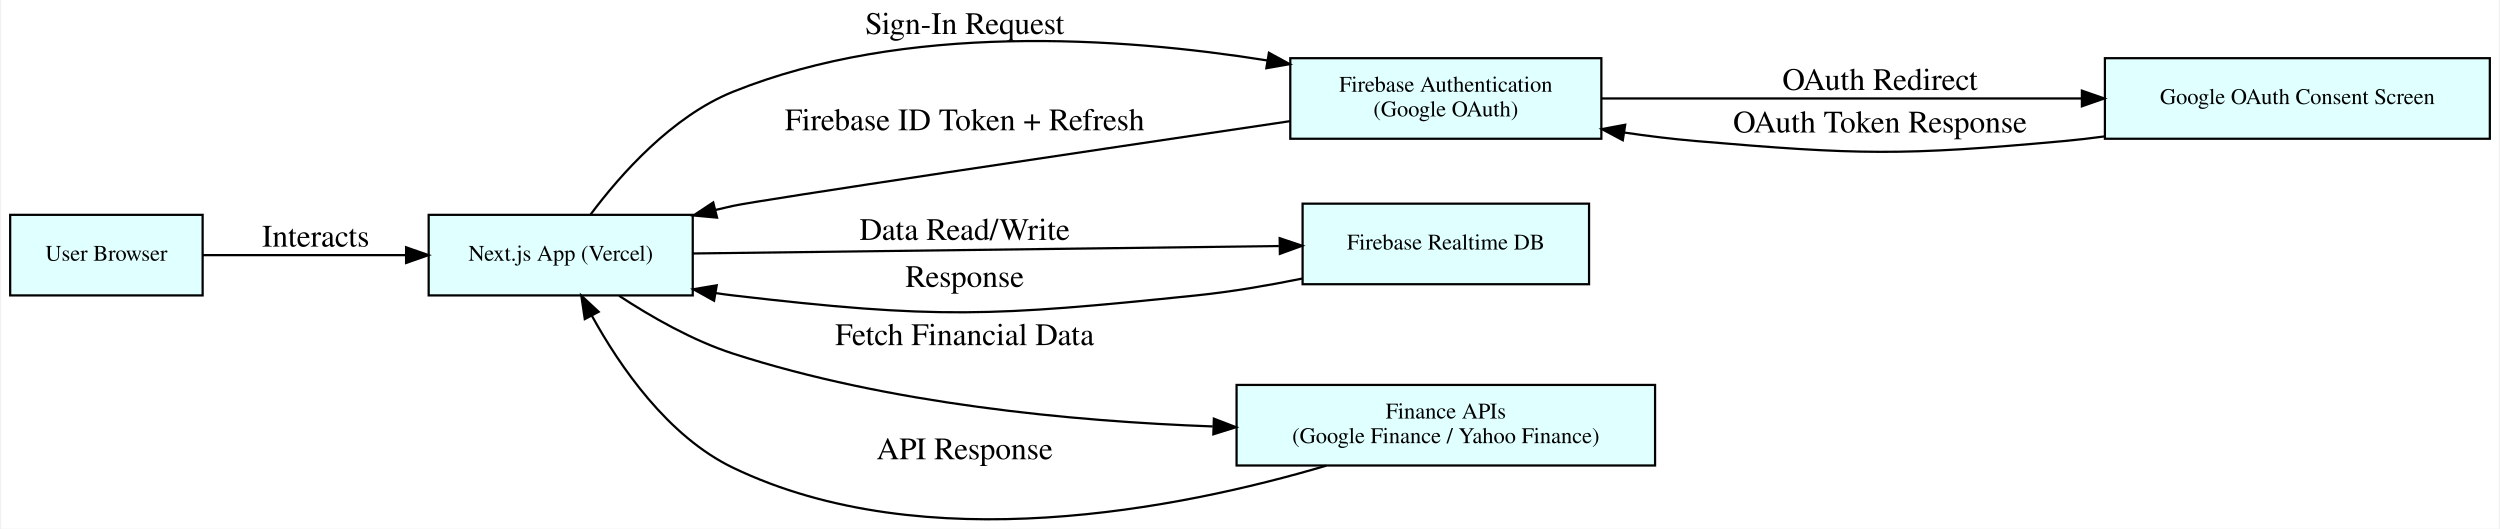
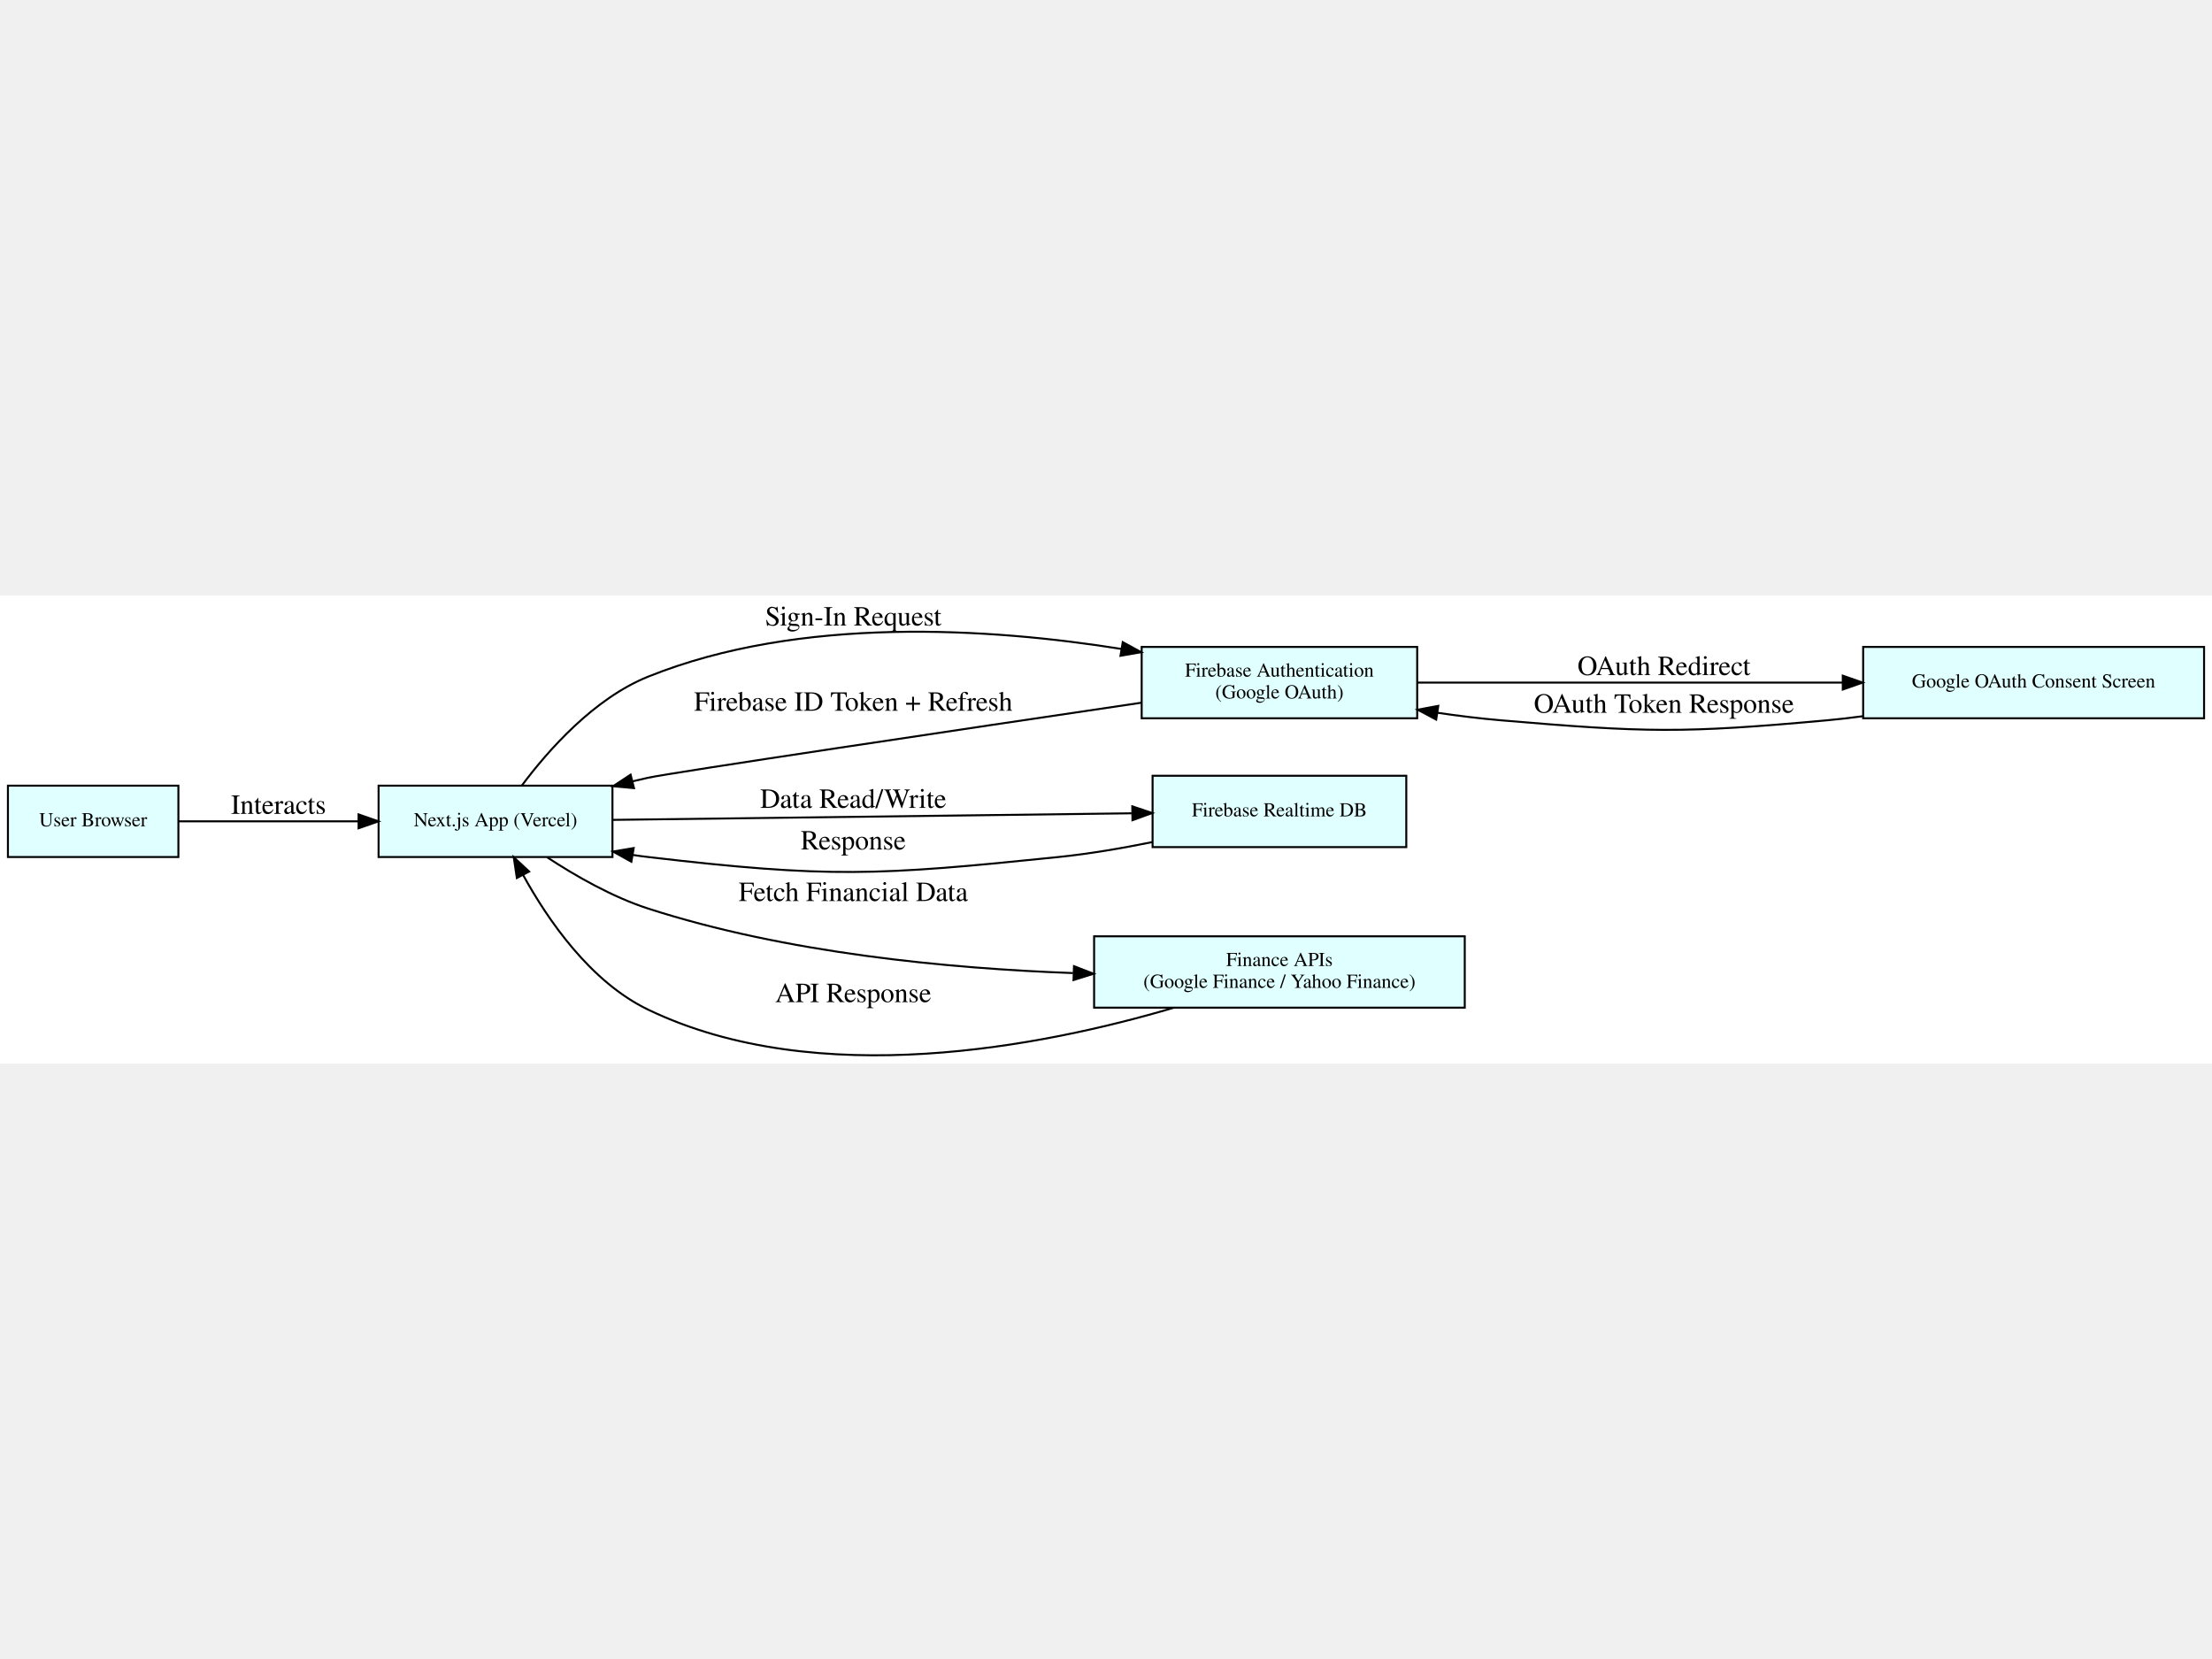
- <svg xmlns="http://www.w3.org/2000/svg" width="1116pt" height="236pt" viewBox="0.00 0.00 1116.00 236.23">
+ <svg xmlns="http://www.w3.org/2000/svg" width="800" height="600" viewBox="0.00 0.00 1116.00 236.23">
  <g id="graph0" class="graph" transform="scale(1 1) rotate(0) translate(4 232.23)">
    <polygon fill="white" stroke="transparent" points="-4,4 -4,-232.23 1112,-232.23 1112,4 -4,4" />
    <g id="node1" class="node">
      <polygon fill="lightcyan" stroke="black" points="86,-136.23 0,-136.23 0,-100.23 86,-100.23 86,-136.23" />
      <text text-anchor="middle" x="43" y="-115.73" font-family="Times,serif" font-size="10.00">User Browser</text>
    </g>
    <g id="node2" class="node">
      <polygon fill="lightcyan" stroke="black" points="305,-136.23 187,-136.23 187,-100.23 305,-100.23 305,-136.23" />
      <text text-anchor="middle" x="246" y="-115.73" font-family="Times,serif" font-size="10.00">Next.js App (Vercel)</text>
    </g>
    <g id="edge1" class="edge">
      <path fill="none" stroke="black" d="M86.14,-118.23C112.41,-118.23 146.82,-118.23 176.9,-118.23" />
      <polygon fill="black" stroke="black" points="176.91,-121.73 186.91,-118.23 176.91,-114.73 176.91,-121.73" />
      <text text-anchor="middle" x="136.5" y="-122.03" font-family="Times,serif" font-size="14.00">Interacts</text>
    </g>
    <g id="node3" class="node">
      <polygon fill="lightcyan" stroke="black" points="711,-206.23 572,-206.23 572,-170.23 711,-170.23 711,-206.23" />
      <text text-anchor="middle" x="641.5" y="-191.23" font-family="Times,serif" font-size="10.00">Firebase Authentication</text>
      <text text-anchor="middle" x="641.5" y="-180.23" font-family="Times,serif" font-size="10.00">(Google OAuth)</text>
    </g>
    <g id="edge2" class="edge">
      <path fill="none" stroke="black" d="M259.34,-136.38C272.66,-154.19 295.67,-180.23 323,-191.23 399.73,-222.11 495.59,-215.76 561.79,-205.21" />
      <polygon fill="black" stroke="black" points="562.45,-208.65 571.75,-203.56 561.31,-201.75 562.45,-208.65" />
      <text text-anchor="middle" x="426.5" y="-217.03" font-family="Times,serif" font-size="14.00">Sign-In Request</text>
    </g>
    <g id="node5" class="node">
      <polygon fill="lightcyan" stroke="black" points="705.5,-141.23 577.5,-141.23 577.5,-105.23 705.5,-105.23 705.5,-141.23" />
      <text text-anchor="middle" x="641.5" y="-120.73" font-family="Times,serif" font-size="10.00">Firebase Realtime DB</text>
    </g>
    <g id="edge6" class="edge">
      <path fill="none" stroke="black" d="M305.06,-118.97C374.59,-119.85 491.12,-121.33 566.9,-122.29" />
      <polygon fill="black" stroke="black" points="567.26,-125.8 577.31,-122.43 567.35,-118.8 567.26,-125.8" />
      <text text-anchor="middle" x="426.5" y="-125.03" font-family="Times,serif" font-size="14.00">Data Read/Write</text>
    </g>
    <g id="node6" class="node">
      <polygon fill="lightcyan" stroke="black" points="735,-60.23 548,-60.23 548,-24.23 735,-24.23 735,-60.23" />
      <text text-anchor="middle" x="641.5" y="-45.23" font-family="Times,serif" font-size="10.00">Finance APIs</text>
      <text text-anchor="middle" x="641.5" y="-34.23" font-family="Times,serif" font-size="10.00">(Google Finance / Yahoo Finance)</text>
    </g>
    <g id="edge8" class="edge">
      <path fill="none" stroke="black" d="M272.09,-100.06C286.32,-90.72 304.87,-80.09 323,-74.23 392.29,-51.83 474.12,-44 537.35,-41.68" />
      <polygon fill="black" stroke="black" points="537.85,-45.16 547.73,-41.34 537.62,-38.17 537.85,-45.16" />
      <text text-anchor="middle" x="426.5" y="-78.03" font-family="Times,serif" font-size="14.00">Fetch Financial Data</text>
    </g>
    <g id="edge5" class="edge">
      <path fill="none" stroke="black" d="M571.9,-178.09C482.21,-164.8 335.05,-142.87 323,-140.23 320.39,-139.65 317.73,-139.04 315.05,-138.4" />
      <polygon fill="black" stroke="black" points="315.86,-134.99 305.31,-135.95 314.15,-141.78 315.86,-134.99" />
      <text text-anchor="middle" x="426.5" y="-174.03" font-family="Times,serif" font-size="14.00">Firebase ID Token + Refresh</text>
    </g>
    <g id="node4" class="node">
      <polygon fill="lightcyan" stroke="black" points="1108,-206.23 936,-206.23 936,-170.23 1108,-170.23 1108,-206.23" />
      <text text-anchor="middle" x="1022" y="-185.73" font-family="Times,serif" font-size="10.00">Google OAuth Consent Screen</text>
    </g>
    <g id="edge3" class="edge">
      <path fill="none" stroke="black" d="M711.04,-188.23C771.02,-188.23 858.76,-188.23 925.6,-188.23" />
      <polygon fill="black" stroke="black" points="925.72,-191.73 935.72,-188.23 925.72,-184.73 925.72,-191.73" />
      <text text-anchor="middle" x="835.5" y="-192.03" font-family="Times,serif" font-size="14.00">OAuth Redirect</text>
    </g>
    <g id="edge4" class="edge">
      <path fill="none" stroke="black" d="M935.74,-171.26C929.75,-170.45 923.79,-169.76 918,-169.23 844.97,-162.55 826.07,-162.99 753,-169.23 742.71,-170.11 731.94,-171.44 721.33,-172.99" />
      <polygon fill="black" stroke="black" points="720.58,-169.57 711.23,-174.55 721.65,-176.49 720.58,-169.57" />
      <text text-anchor="middle" x="835.5" y="-173.03" font-family="Times,serif" font-size="14.00">OAuth Token Response</text>
    </g>
    <g id="edge7" class="edge">
      <path fill="none" stroke="black" d="M577.45,-107.78C562.02,-104.65 545.5,-101.82 530,-100.23 438.48,-90.8 414.38,-89.55 323,-100.23 320.47,-100.52 317.89,-100.87 315.3,-101.27" />
      <polygon fill="black" stroke="black" points="314.53,-97.85 305.26,-102.99 315.71,-104.75 314.53,-97.85" />
      <text text-anchor="middle" x="426.5" y="-104.03" font-family="Times,serif" font-size="14.00">Response</text>
    </g>
    <g id="edge9" class="edge">
      <path fill="none" stroke="black" d="M588.03,-24.14C522.5,-4.8 408.6,17.92 323,-23.23 293.89,-37.22 272.44,-68.4 259.88,-91.23" />
      <polygon fill="black" stroke="black" points="256.76,-89.65 255.2,-100.13 262.95,-92.91 256.76,-89.65" />
      <text text-anchor="middle" x="426.5" y="-27.03" font-family="Times,serif" font-size="14.00">API Response</text>
    </g>
  </g>
</svg>
